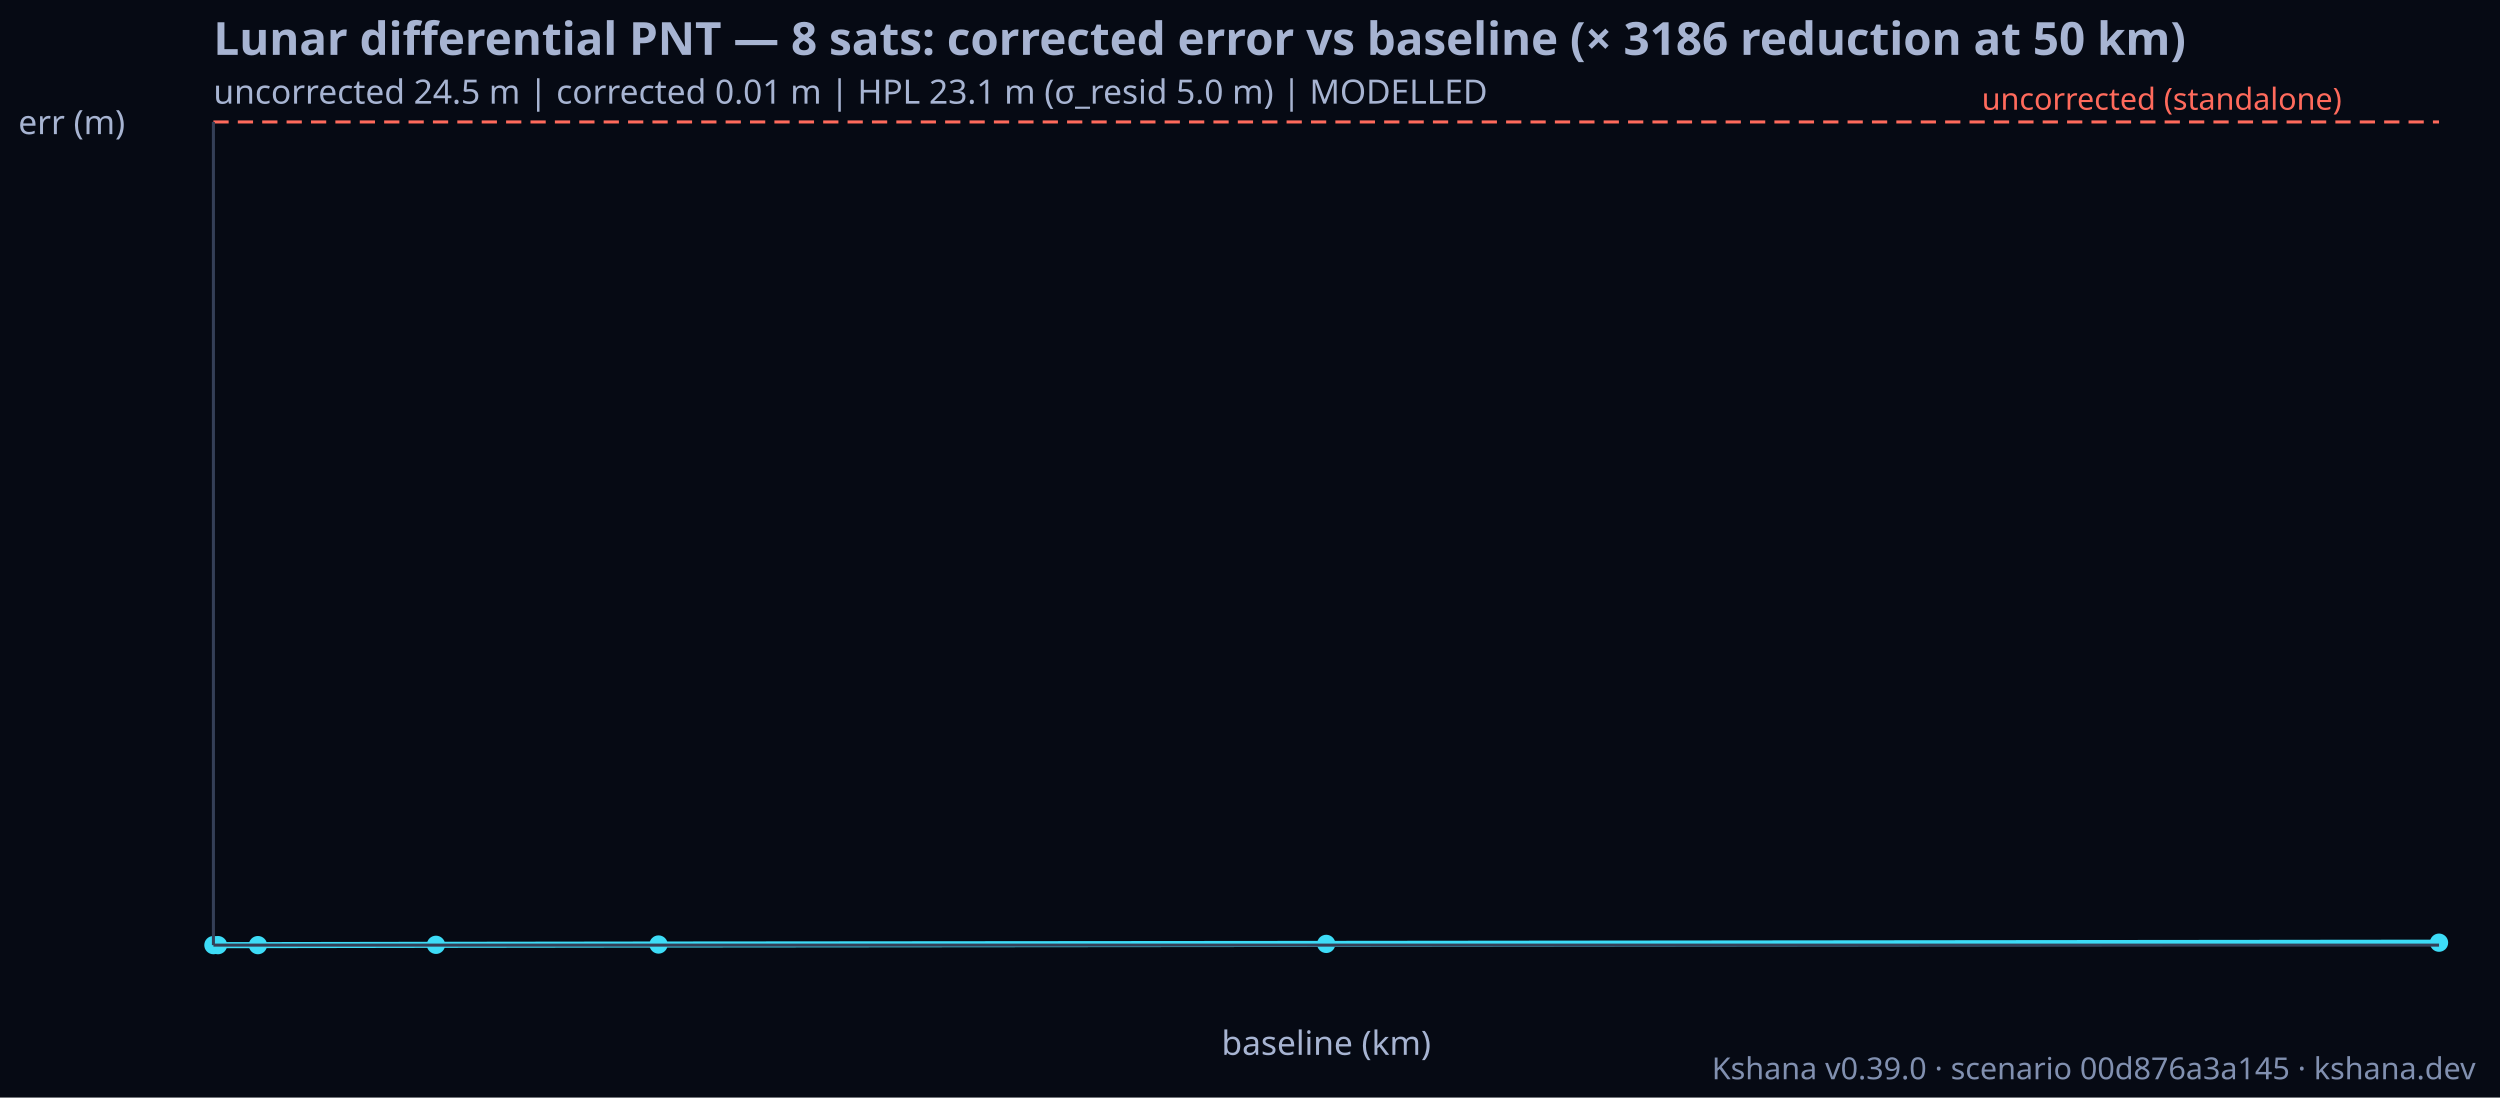
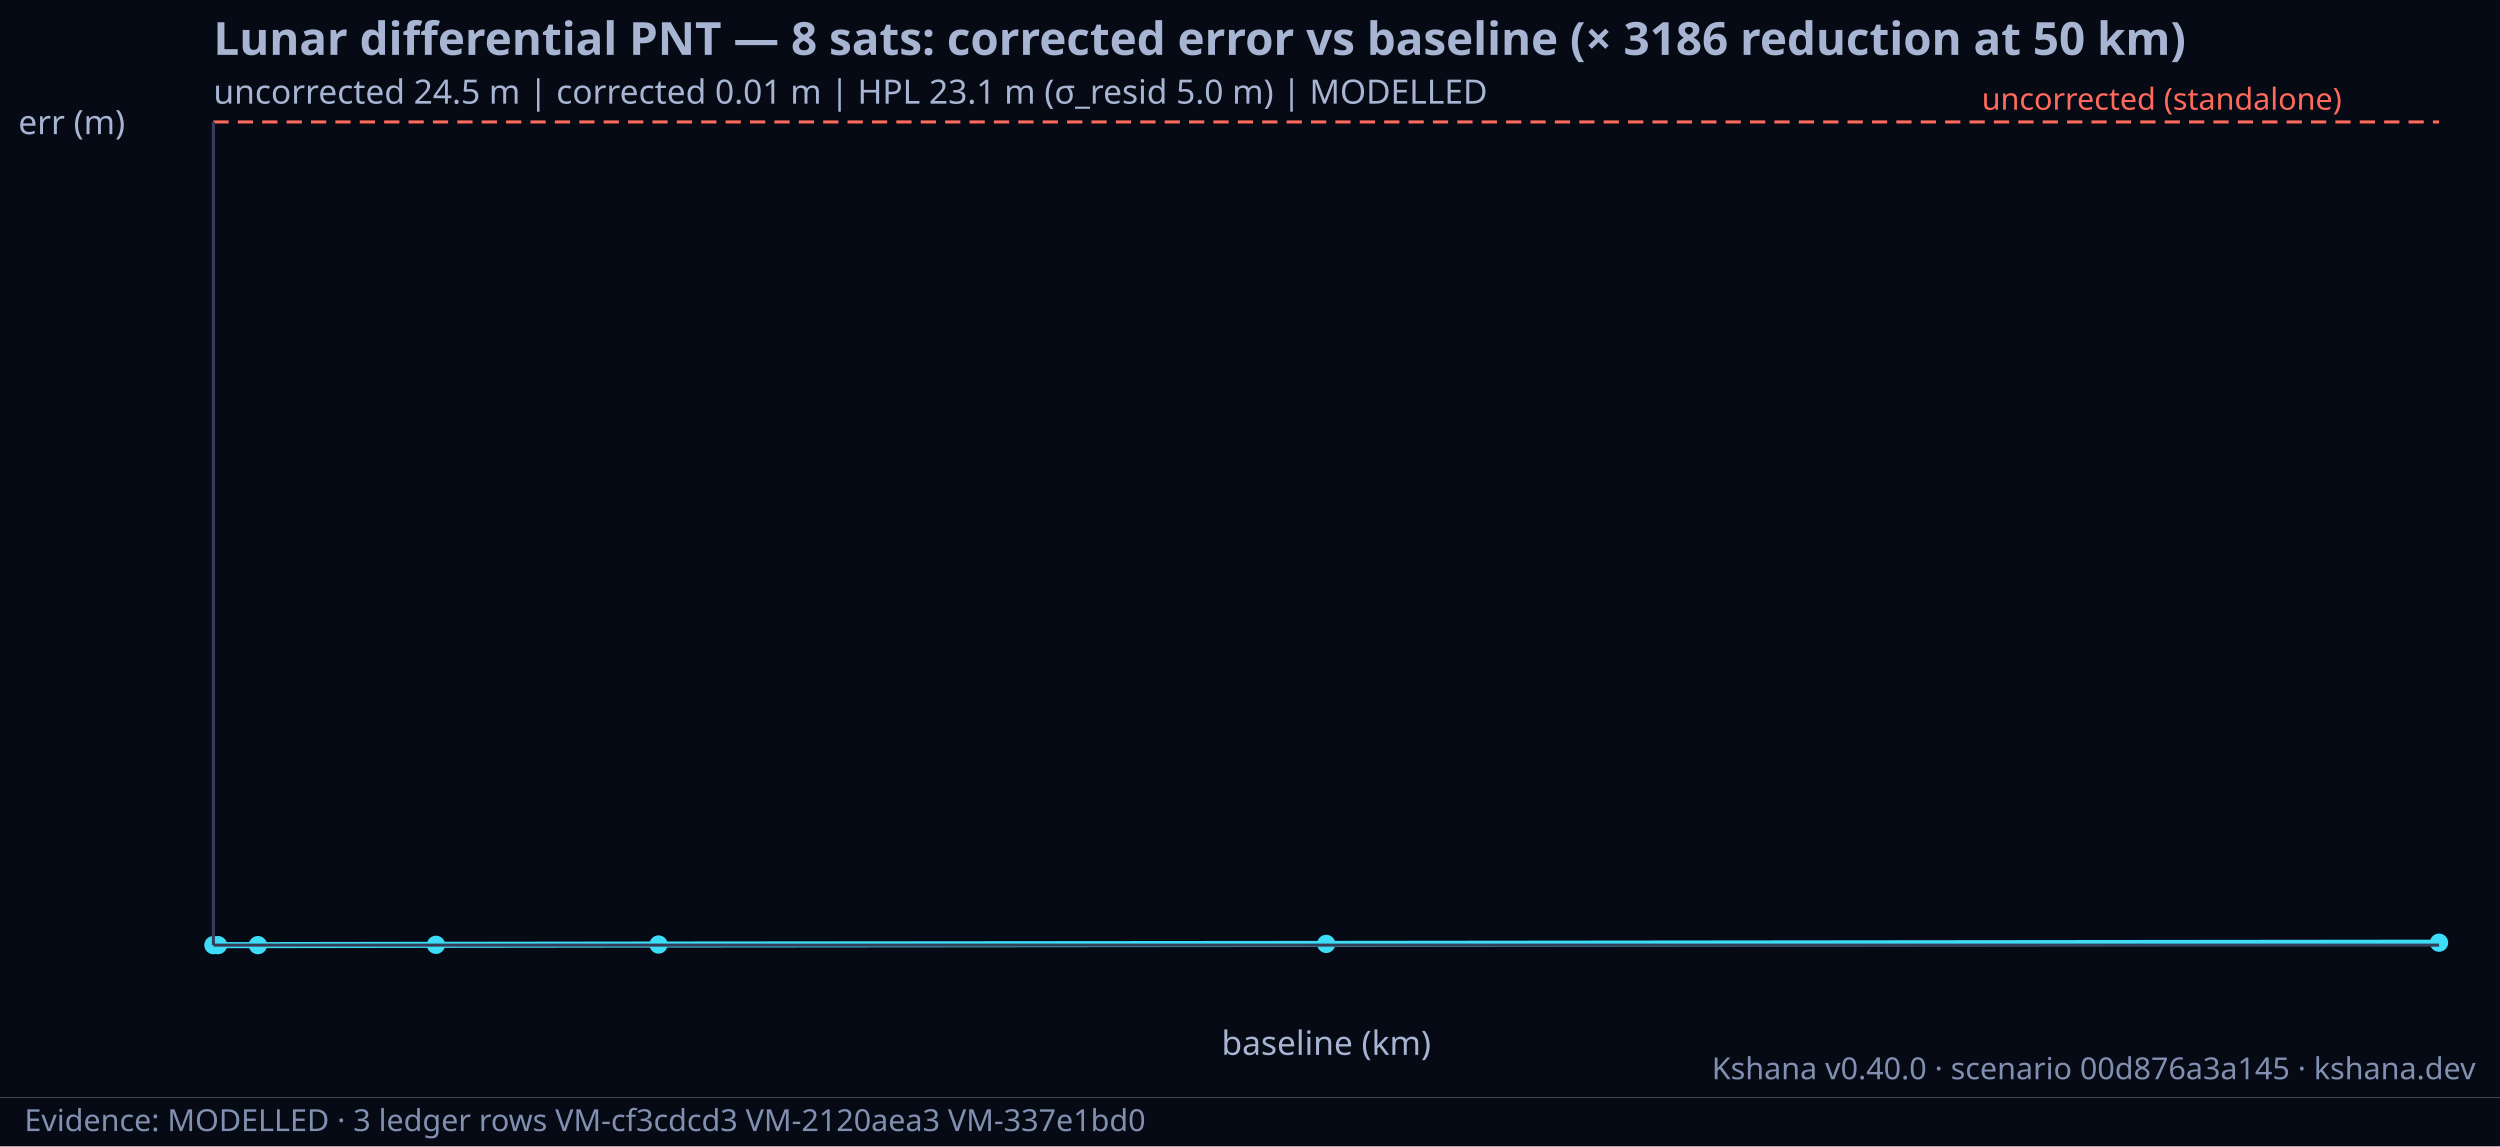
- <svg xmlns="http://www.w3.org/2000/svg" width="820" height="360" font-family="Geist, ui-sans-serif, system-ui, sans-serif" font-size="12" fill="#A7B4D2">
+ <svg xmlns="http://www.w3.org/2000/svg" width="820" height="376" font-family="Geist, ui-sans-serif, system-ui, sans-serif" font-size="12" fill="#A7B4D2">
  <rect width="820" height="360" fill="#060A14" />
  <text x="70" y="18" font-size="15" font-weight="bold">Lunar differential PNT — 8 sats: corrected error vs baseline (× 3186 reduction at 50 km)</text>
  <text x="70" y="34" font-size="11">uncorrected 24.5 m | corrected 0.01 m | HPL 23.1 m (σ_resid 5.0 m) | MODELLED</text>
  <line x1="70.0" y1="40.0" x2="800.0" y2="40.0" stroke="#FF6A5C" stroke-dasharray="5 3" />
  <text x="650.0" y="36.0" font-size="10" fill="#FF6A5C">uncorrected (standalone)</text>
  <path d="M70.0,310.0 L71.5,310.0 L84.6,310.0 L143.0,309.9 L216.0,309.8 L435.0,309.6 L800.0,309.2" fill="none" stroke="#3DDCF7" stroke-width="2" />
  <circle cx="70.0" cy="310.0" r="3" fill="#3DDCF7" />
  <circle cx="71.5" cy="310.0" r="3" fill="#3DDCF7" />
  <circle cx="84.6" cy="310.0" r="3" fill="#3DDCF7" />
  <circle cx="143.0" cy="309.9" r="3" fill="#3DDCF7" />
  <circle cx="216.0" cy="309.8" r="3" fill="#3DDCF7" />
  <circle cx="435.0" cy="309.6" r="3" fill="#3DDCF7" />
  <circle cx="800.0" cy="309.2" r="3" fill="#3DDCF7" />
  <line x1="70" y1="40" x2="70" y2="310" stroke="#343F57" />
  <line x1="70" y1="310" x2="800" y2="310" stroke="#343F57" />
  <text x="435" y="346" font-size="11" text-anchor="middle">baseline (km)</text>
  <text x="6" y="44" font-size="11">err (m)</text>
-   <text x="812" y="354" text-anchor="end" fill="#8190B0" font-size="10" font-family="Geist, ui-sans-serif, system-ui, sans-serif">Kshana v0.39.0 · scenario 00d876a3a145 · kshana.dev</text>
+   <text x="812" y="354" text-anchor="end" fill="#8190B0" font-size="10" font-family="Geist, ui-sans-serif, system-ui, sans-serif">Kshana v0.40.0 · scenario 00d876a3a145 · kshana.dev</text>
+   <rect x="0" y="360" width="820" height="16" fill="#060A14" />
+   <text x="8" y="371" fill="#8190B0" font-size="10" font-family="Geist, ui-sans-serif, system-ui, sans-serif">Evidence: MODELLED · 3 ledger rows VM-cf3cdcd3 VM-2120aea3 VM-337e1bd0</text>
</svg>
